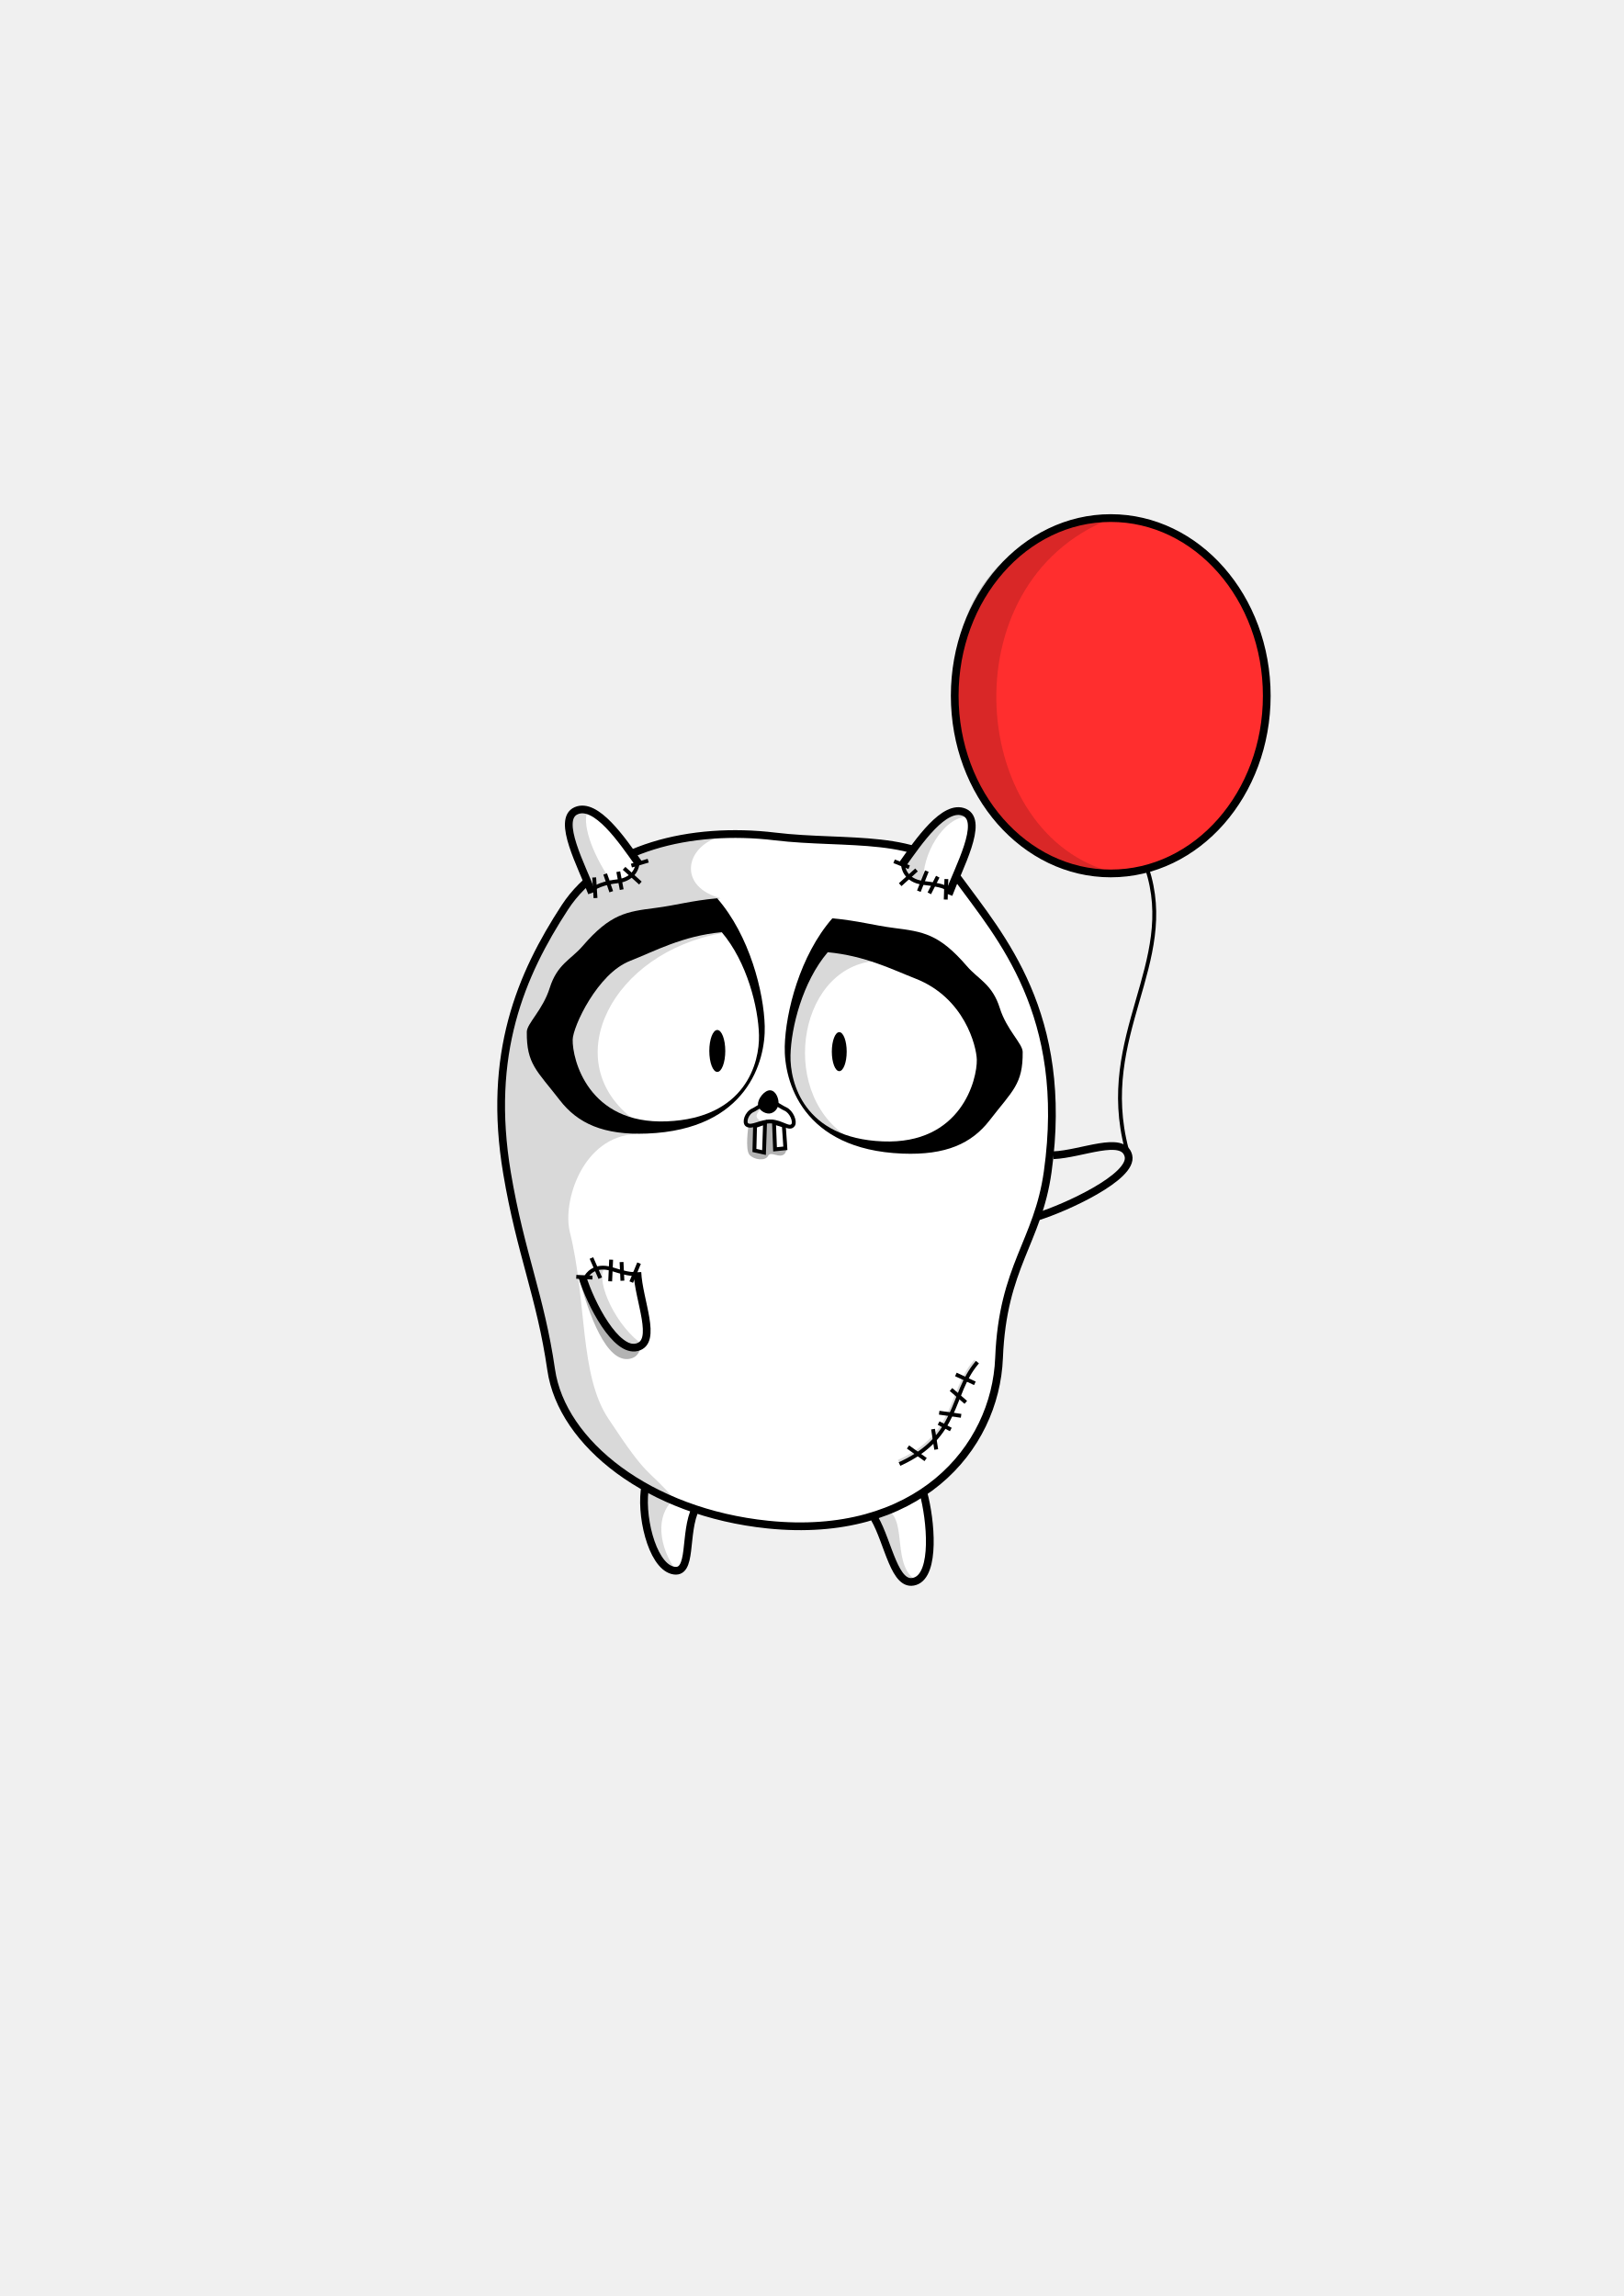
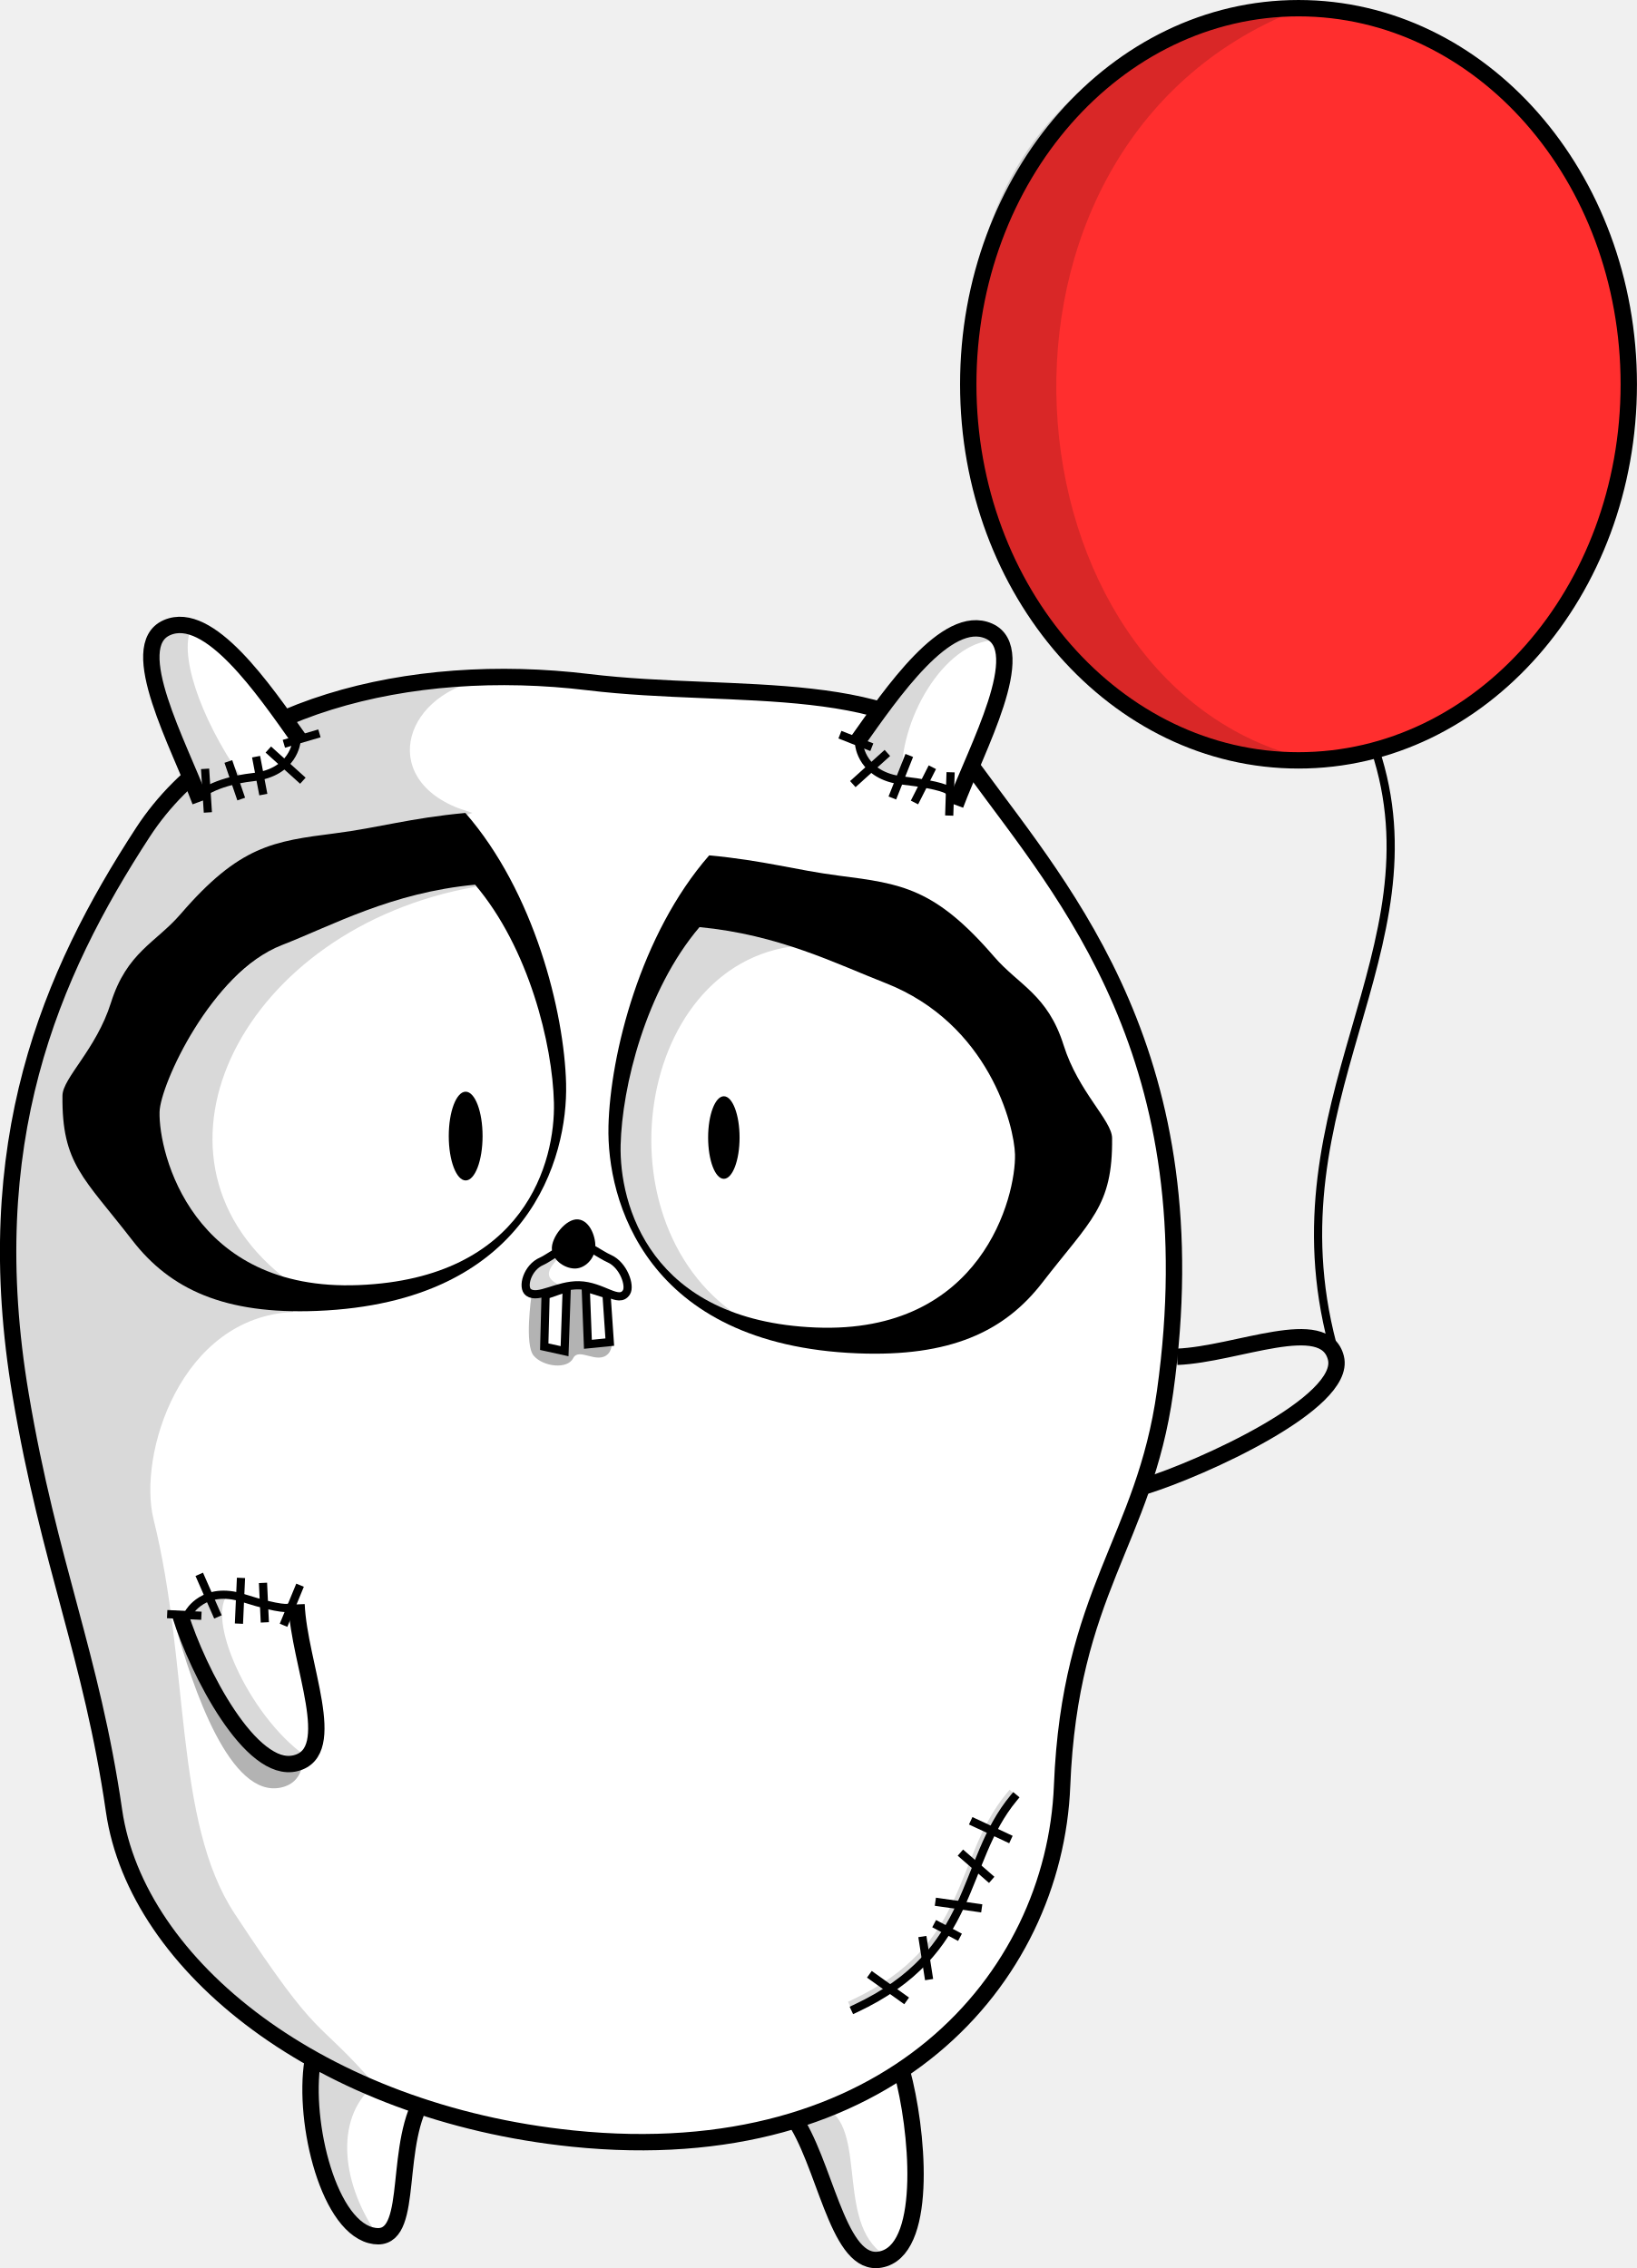
- <svg xmlns="http://www.w3.org/2000/svg" width="210mm" height="297mm" viewBox="0 0 210 297" version="1.1" id="svg8">
+ <svg xmlns="http://www.w3.org/2000/svg" width="100.018mm" height="138.61mm" viewBox="0 0 100.018 138.61" version="1.1" id="svg8">
  <defs id="defs2" />
-   <g id="layer1">
-     <path style="fill:#ffffff;stroke:#000000;stroke-width:1;stroke-linecap:butt;stroke-linejoin:miter;stroke-miterlimit:4;stroke-dasharray:none;stroke-opacity:1;fill-opacity:1" d="m 119.428,193.11 c 0.956,3.513 1.601,10.539 -1.069,11.433 -2.67,0.894 -3.427,-4.979 -5.267,-8.15" id="path4663-6" />
-     <path style="fill:#ffffff;stroke:#000000;stroke-width:1;stroke-linecap:butt;stroke-linejoin:miter;stroke-miterlimit:4;stroke-dasharray:none;stroke-opacity:1;fill-opacity:1" d="m 83.478,192.147 c -0.739,3.565 0.764,10.244 3.483,10.973 2.72,0.729 1.399,-4.806 3.042,-8.084" id="path4663-6-0" />
+   <g id="layer1" transform="translate(-64.31772,-66.51457)">
+     <path style="fill:#ffffff;fill-opacity:1;stroke:#000000;stroke-width:1;stroke-linecap:butt;stroke-linejoin:miter;stroke-miterlimit:4;stroke-dasharray:none;stroke-opacity:1" d="m 119.428,193.11 c 0.956,3.513 1.601,10.539 -1.069,11.433 -2.67,0.894 -3.427,-4.979 -5.267,-8.15" id="path4663-6" />
+     <path style="fill:#ffffff;fill-opacity:1;stroke:#000000;stroke-width:1;stroke-linecap:butt;stroke-linejoin:miter;stroke-miterlimit:4;stroke-dasharray:none;stroke-opacity:1" d="m 83.478,192.147 c -0.739,3.565 0.764,10.244 3.483,10.973 2.72,0.729 1.399,-4.806 3.042,-8.084" id="path4663-6-0" />
    <path style="opacity:1;fill:#ffffff;fill-opacity:1;stroke:#000000;stroke-width:1;stroke-miterlimit:4;stroke-dasharray:none;stroke-opacity:1" d="m 135.504,151.574 c -1.273,9.114 -5.819,12.21 -6.292,24.071 -0.473,11.861 -10.667,23.548 -29.899,21.57 -15.337,-1.577 -26.646,-10.497 -28.027,-20.028 -1.382,-9.532 -3.958,-15.034 -5.707,-25.423 -2.595,-15.416 1.795,-25.673 7.476,-34.391 5.011,-7.689 16.267,-10.493 27.203,-9.17 9.098,1.101 19.299,-0.531 23.672,5.473 5.444,7.474 14.424,17.495 11.574,37.9 z" id="path4623" />
    <path style="fill:none;stroke:#000000;stroke-width:0.5;stroke-linecap:butt;stroke-linejoin:miter;stroke-miterlimit:4;stroke-dasharray:none;stroke-opacity:1" d="m 102.589,145.501 c -0.468,0.722 -1.455,-0.404 -2.895,-0.437 -1.311,-0.03 -2.485,0.86 -3.081,0.437 -0.416,-0.295 -0.086,-1.527 0.801,-1.904 0.436,-0.185 1.393,-0.993 2.206,-0.99 0.741,0.003 1.289,0.547 1.93,0.832 0.862,0.384 1.303,1.655 1.039,2.062 z" id="path4519" />
    <path style="opacity:0.3;fill:#000000;fill-opacity:1;stroke:none;stroke-width:0.265px;stroke-linecap:butt;stroke-linejoin:miter;stroke-opacity:1" d="m 96.793,145.693 c 0,0 -0.448,3.006 0.138,3.682 0.587,0.675 2.056,0.843 2.408,0.147 0.352,-0.696 1.477,0.416 2.14,-0.272 0.663,-0.688 -0.104,-3.642 -0.104,-3.642 0,0 -1.372,-0.744 -1.901,-0.567 -0.529,0.177 -2.214,0.619 -2.682,0.652 z" id="path4550" />
-     <path style="fill:#ffffff;stroke:#000000;stroke-width:0.5;stroke-linecap:butt;stroke-linejoin:miter;stroke-miterlimit:4;stroke-dasharray:none;stroke-opacity:1;fill-opacity:1" d="m 97.653,145.666 -0.082,3.152 1.242,0.275 0.134,-3.875 z" id="path4523" />
-     <path style="fill:#ffffff;stroke:#000000;stroke-width:0.5;stroke-linecap:butt;stroke-linejoin:miter;stroke-miterlimit:4;stroke-dasharray:none;stroke-opacity:1;fill-opacity:1" d="m 101.375,145.608 0.2,2.93 -1.336,0.134 -0.134,-3.464 z" id="path4523-2" />
+     <path style="fill:#ffffff;fill-opacity:1;stroke:#000000;stroke-width:0.5;stroke-linecap:butt;stroke-linejoin:miter;stroke-miterlimit:4;stroke-dasharray:none;stroke-opacity:1" d="m 97.653,145.666 -0.082,3.152 1.242,0.275 0.134,-3.875 z" id="path4523" />
+     <path style="fill:#ffffff;fill-opacity:1;stroke:#000000;stroke-width:0.5;stroke-linecap:butt;stroke-linejoin:miter;stroke-miterlimit:4;stroke-dasharray:none;stroke-opacity:1" d="m 101.375,145.608 0.2,2.93 -1.336,0.134 -0.134,-3.464 z" id="path4523-2" />
    <path style="fill:#000000;fill-opacity:1;stroke:none;stroke-width:1.26;stroke-linecap:butt;stroke-linejoin:miter;stroke-miterlimit:4;stroke-dasharray:none;stroke-opacity:1" d="m 101.494,135.362 c 0.109,-4.429 1.956,-11.762 6.155,-16.571 3.383,0.314 5.282,0.902 7.954,1.244 3.795,0.487 5.843,0.756 9.448,4.939 1.511,1.753 3.282,2.324 4.255,5.42 0.895,2.847 2.949,4.597 2.961,5.672 0.046,4.185 -1.31,5.011 -4.266,8.84 -2.322,3.007 -5.646,4.542 -11.281,4.319 -13.009,-0.516 -15.334,-9.435 -15.225,-13.864 z" id="path4502-5-4" />
    <path style="fill:#ffffff;fill-opacity:1;stroke:none;stroke-width:1;stroke-linecap:butt;stroke-linejoin:miter;stroke-miterlimit:4;stroke-dasharray:none;stroke-opacity:1" d="m 102.238,136.499 c 0.085,-3.561 1.531,-9.457 4.819,-13.324 4.848,0.462 8.324,2.23 11.348,3.413 6.348,2.482 7.886,8.751 7.929,10.478 0.063,2.524 -1.988,10.995 -12.174,10.58 -10.187,-0.415 -12.007,-7.586 -11.922,-11.147 z" id="path4502-3" />
    <ellipse style="opacity:1;fill:#000000;fill-opacity:1;stroke:none;stroke-width:1.695;stroke-miterlimit:4;stroke-dasharray:none;stroke-opacity:1" id="path4573-8" cx="108.545" cy="136.036" rx="0.961" ry="2.523" />
    <path style="fill:#000000;fill-opacity:1;stroke:none;stroke-width:1.26;stroke-linecap:butt;stroke-linejoin:miter;stroke-miterlimit:4;stroke-dasharray:none;stroke-opacity:1" d="m 98.907,132.769 c -0.109,-4.429 -1.956,-11.762 -6.155,-16.571 -3.383,0.314 -5.282,0.902 -7.954,1.244 -3.795,0.487 -5.843,0.756 -9.448,4.939 -1.511,1.753 -3.282,2.324 -4.255,5.42 -0.895,2.847 -2.949,4.597 -2.961,5.672 -0.046,4.185 1.31,5.011 4.266,8.84 2.322,3.007 5.646,4.542 11.281,4.319 13.009,-0.516 15.334,-9.435 15.225,-13.864 z" id="path4502-5-4-8" />
    <path style="fill:#ffffff;fill-opacity:1;stroke:none;stroke-width:1;stroke-linecap:butt;stroke-linejoin:miter;stroke-miterlimit:4;stroke-dasharray:none;stroke-opacity:1" d="m 98.163,133.906 c -0.085,-3.561 -1.531,-9.457 -4.819,-13.324 -5.123,0.489 -8.685,2.477 -11.816,3.697 -4.274,1.665 -7.419,8.512 -7.461,10.194 -0.063,2.524 1.988,10.995 12.174,10.58 10.187,-0.415 12.007,-7.586 11.922,-11.147 z" id="path4502-3-1" />
    <ellipse style="opacity:1;fill:#000000;fill-opacity:1;stroke:none;stroke-width:1.822;stroke-miterlimit:4;stroke-dasharray:none;stroke-opacity:1" id="path4573-8-3" cx="-92.77" cy="135.946" rx="1.033" ry="2.712" transform="scale(-1,1)" />
-     <path style="fill:#000000;stroke:none;stroke-width:0.265px;stroke-linecap:butt;stroke-linejoin:miter;stroke-opacity:1;fill-opacity:1" d="m 99.644,141.038 c -0.75,-0.072 -1.673,1.127 -1.606,1.843 0.066,0.716 0.873,1.195 1.465,1.158 0.591,-0.037 1.103,-0.583 1.181,-1.205 0.078,-0.622 -0.29,-1.723 -1.039,-1.795 z" id="path4611" />
+     <path style="fill:#000000;fill-opacity:1;stroke:none;stroke-width:0.265px;stroke-linecap:butt;stroke-linejoin:miter;stroke-opacity:1" d="m 99.644,141.038 c -0.75,-0.072 -1.673,1.127 -1.606,1.843 0.066,0.716 0.873,1.195 1.465,1.158 0.591,-0.037 1.103,-0.583 1.181,-1.205 0.078,-0.622 -0.29,-1.723 -1.039,-1.795 z" id="path4611" />
    <path style="opacity:0.15;fill:#000000;fill-opacity:1;stroke:#000000;stroke-width:0.265px;stroke-linecap:butt;stroke-linejoin:miter;stroke-opacity:1" d="m 93.344,120.583 c -14.256,2.515 -21.345,16.427 -11.835,24.049 -8.569,-3.844 -9.623,-10.69 -3.835,-17.154 5.788,-6.464 14.349,-6.758 15.67,-6.895 z" id="path4615" />
    <path style="opacity:0.15;fill:#000000;fill-opacity:1;stroke:#000000;stroke-width:0.265px;stroke-linecap:butt;stroke-linejoin:miter;stroke-opacity:1" d="m 113.004,124.189 c -10.264,1.064 -12.565,18.082 -2.752,23.408 -6.662,-2.201 -9.142,-8.746 -7.774,-14.591 1.368,-5.845 2.644,-7.466 4.578,-9.831 1.43,0.127 3.839,0.354 5.947,1.015 z" id="path4619" />
    <path style="opacity:0.15;fill:#000000;fill-opacity:1;stroke:none;stroke-width:0.265px;stroke-linecap:butt;stroke-linejoin:miter;stroke-opacity:1" d="m 98.723,142.986 c -0.423,0.761 -1.838,1.558 0.223,2.232 l -1.293,0.448 c 0,0 -0.734,0.16 -1.135,-0.208 -0.401,-0.367 0.234,-2.138 2.205,-2.472 z" id="path4621" />
    <path style="fill:none;stroke:#000000;stroke-width:0.5;stroke-linecap:square;stroke-linejoin:miter;stroke-miterlimit:4;stroke-dasharray:none;stroke-opacity:1" d="m 126.259,176.392 c -3.293,3.961 -2.21,9.392 -9.696,12.886" id="path4630" />
-     <path style="fill:none;stroke:#000000;stroke-width:0.5;stroke-linecap:square;stroke-linejoin:miter;stroke-opacity:1;stroke-miterlimit:4;stroke-dasharray:none" d="m 123.854,177.898 2.005,0.935" id="path4632" />
-     <path style="fill:none;stroke:#000000;stroke-width:0.5;stroke-linecap:square;stroke-linejoin:miter;stroke-opacity:1;stroke-miterlimit:4;stroke-dasharray:none" d="m 123.186,179.903 1.537,1.336" id="path4634" />
-     <path style="fill:none;stroke:#000000;stroke-width:0.5;stroke-linecap:square;stroke-linejoin:miter;stroke-opacity:1;stroke-miterlimit:4;stroke-dasharray:none" d="m 121.716,182.776 2.339,0.334" id="path4636" />
-     <path style="fill:none;stroke:#000000;stroke-width:0.5;stroke-linecap:square;stroke-linejoin:miter;stroke-opacity:1;stroke-miterlimit:4;stroke-dasharray:none" d="m 120.713,185.114 0.334,2.138" id="path4638" />
-     <path style="fill:none;stroke:#000000;stroke-width:0.5;stroke-linecap:square;stroke-linejoin:miter;stroke-opacity:1;stroke-miterlimit:4;stroke-dasharray:none" d="m 117.64,187.319 1.871,1.336" id="path4640" />
-     <path style="fill:none;stroke:#000000;stroke-width:0.5;stroke-linecap:square;stroke-linejoin:miter;stroke-opacity:1;stroke-miterlimit:4;stroke-dasharray:none" d="m 121.616,184.196 1.136,0.601" id="path4642" />
+     <path style="fill:none;stroke:#000000;stroke-width:0.5;stroke-linecap:square;stroke-linejoin:miter;stroke-miterlimit:4;stroke-dasharray:none;stroke-opacity:1" d="m 123.854,177.898 2.005,0.935" id="path4632" />
+     <path style="fill:none;stroke:#000000;stroke-width:0.5;stroke-linecap:square;stroke-linejoin:miter;stroke-miterlimit:4;stroke-dasharray:none;stroke-opacity:1" d="m 123.186,179.903 1.537,1.336" id="path4634" />
+     <path style="fill:none;stroke:#000000;stroke-width:0.5;stroke-linecap:square;stroke-linejoin:miter;stroke-miterlimit:4;stroke-dasharray:none;stroke-opacity:1" d="m 121.716,182.776 2.339,0.334" id="path4636" />
+     <path style="fill:none;stroke:#000000;stroke-width:0.5;stroke-linecap:square;stroke-linejoin:miter;stroke-miterlimit:4;stroke-dasharray:none;stroke-opacity:1" d="m 120.713,185.114 0.334,2.138" id="path4638" />
+     <path style="fill:none;stroke:#000000;stroke-width:0.5;stroke-linecap:square;stroke-linejoin:miter;stroke-miterlimit:4;stroke-dasharray:none;stroke-opacity:1" d="m 117.64,187.319 1.871,1.336" id="path4640" />
+     <path style="fill:none;stroke:#000000;stroke-width:0.5;stroke-linecap:square;stroke-linejoin:miter;stroke-miterlimit:4;stroke-dasharray:none;stroke-opacity:1" d="m 121.616,184.196 1.136,0.601" id="path4642" />
    <path style="opacity:0.15;fill:#000000;fill-opacity:1;stroke:#000000;stroke-width:0.265px;stroke-linecap:butt;stroke-linejoin:miter;stroke-opacity:1" d="m 93.738,107.917 c -5.152,1.074 -6.424,6.546 -0.986,8.281 l -11.771,3.814 c 0,0 -4.441,3.685 -5.481,6.898 -1.039,3.213 -6.426,5.386 -4.536,9.449 0.091,6.849 5.475,7.873 11.245,10.205 -6.986,0.33 -9.632,8.837 -8.637,12.838 2.216,8.912 1.227,18.449 4.96,24.122 5.385,8.183 4.821,6.158 8.59,10.477 0,0 -6.709,-2.882 -8.741,-5.197 -2.032,-2.315 -5.717,-4.394 -7.087,-11.717 -1.37,-7.323 -5.717,-24.616 -5.764,-26.033 -0.047,-1.417 -2.693,-10.489 1.465,-21.356 4.158,-10.867 8.41,-16.584 12.473,-18.143 4.063,-1.559 7.276,-3.874 14.269,-3.638 z" id="path4644" />
    <path style="fill:#ffffff;fill-opacity:1;stroke:none;stroke-width:0.265px;stroke-linecap:butt;stroke-linejoin:miter;stroke-opacity:1" d="m 82.117,111.14 c 0.832,3.14 -3.301,2.805 -5.713,3.675 0,0 -2.673,-5.579 -2.74,-6.582 -0.067,-1.002 -0.768,-5.546 4.276,-2.372 3.489,3.952 4.132,5.301 4.176,5.279 z" id="path4680-4" />
-     <path style="fill:#ffffff;stroke:none;stroke-width:0.265px;stroke-linecap:butt;stroke-linejoin:miter;stroke-opacity:1;fill-opacity:1" d="m 117.131,111.348 5.713,3.675 c 0,0 2.673,-5.579 2.74,-6.582 0.067,-1.002 0.768,-5.546 -4.276,-2.372 -3.489,3.952 -4.132,5.301 -4.176,5.279 z" id="path4680" />
+     <path style="fill:#ffffff;fill-opacity:1;stroke:none;stroke-width:0.265px;stroke-linecap:butt;stroke-linejoin:miter;stroke-opacity:1" d="m 117.131,111.348 5.713,3.675 c 0,0 2.673,-5.579 2.74,-6.582 0.067,-1.002 0.768,-5.546 -4.276,-2.372 -3.489,3.952 -4.132,5.301 -4.176,5.279 z" id="path4680" />
    <path style="fill:none;stroke:#000000;stroke-width:1;stroke-linecap:butt;stroke-linejoin:miter;stroke-miterlimit:4;stroke-dasharray:none;stroke-opacity:1" d="m 122.696,115.706 c 1.27,-3.412 4.616,-9.492 2.038,-10.624 -2.578,-1.132 -5.932,3.79 -8.052,6.782" id="path4663" />
    <path style="fill:none;stroke:#000000;stroke-width:0.5;stroke-linecap:square;stroke-linejoin:miter;stroke-miterlimit:4;stroke-dasharray:none;stroke-opacity:1" d="m 122.252,114.82 c 0,0 -0.301,-0.319 -2.791,-0.604 -2.49,-0.285 -2.646,-2.178 -2.646,-2.178" id="path4682" />
    <path style="fill:none;stroke:#000000;stroke-width:0.5;stroke-linecap:butt;stroke-linejoin:miter;stroke-miterlimit:4;stroke-dasharray:none;stroke-opacity:1" d="m 118.536,112.531 -2.111,1.905" id="path4684" />
    <path style="fill:none;stroke:#000000;stroke-width:0.5;stroke-linecap:butt;stroke-linejoin:miter;stroke-miterlimit:4;stroke-dasharray:none;stroke-opacity:1" d="m 119.874,112.684 -1.034,2.6" id="path4688" />
    <path style="fill:none;stroke:#000000;stroke-width:0.5;stroke-linecap:butt;stroke-linejoin:miter;stroke-miterlimit:4;stroke-dasharray:none;stroke-opacity:1" d="m 121.285,113.404 -1.093,2.155" id="path4690" />
    <path style="fill:none;stroke:#000000;stroke-width:0.5;stroke-linecap:butt;stroke-linejoin:miter;stroke-miterlimit:4;stroke-dasharray:none;stroke-opacity:1" d="m 122.4,113.712 -0.085,2.647" id="path4692" />
    <path style="fill:none;stroke:#000000;stroke-width:0.5;stroke-linecap:butt;stroke-linejoin:miter;stroke-miterlimit:4;stroke-dasharray:none;stroke-opacity:1" d="m 115.637,111.414 1.949,0.768" id="path4694" />
    <path style="fill:none;stroke:#000000;stroke-width:1;stroke-linecap:butt;stroke-linejoin:miter;stroke-miterlimit:4;stroke-dasharray:none;stroke-opacity:1" d="m 76.552,115.498 c -1.27,-3.412 -4.616,-9.492 -2.038,-10.624 2.578,-1.132 5.932,3.79 8.052,6.782" id="path4663-0" />
    <path style="fill:none;stroke:#000000;stroke-width:0.5;stroke-linecap:square;stroke-linejoin:miter;stroke-miterlimit:4;stroke-dasharray:none;stroke-opacity:1" d="m 76.445,115.181 c 0,0 0.851,-0.888 3.342,-1.173 2.49,-0.285 2.646,-2.178 2.646,-2.178" id="path4682-4" />
    <path style="fill:none;stroke:#000000;stroke-width:0.5;stroke-linecap:butt;stroke-linejoin:miter;stroke-miterlimit:4;stroke-dasharray:none;stroke-opacity:1" d="m 80.712,112.323 2.111,1.905" id="path4684-8" />
    <path style="fill:none;stroke:#000000;stroke-width:0.5;stroke-linecap:butt;stroke-linejoin:miter;stroke-miterlimit:4;stroke-dasharray:none;stroke-opacity:1" d="m 79.964,112.759 0.443,2.317" id="path4688-6" />
    <path style="fill:none;stroke:#000000;stroke-width:0.5;stroke-linecap:butt;stroke-linejoin:miter;stroke-miterlimit:4;stroke-dasharray:none;stroke-opacity:1" d="m 78.27,113.053 0.786,2.296" id="path4690-0" />
    <path style="fill:none;stroke:#000000;stroke-width:0.5;stroke-linecap:butt;stroke-linejoin:miter;stroke-miterlimit:4;stroke-dasharray:none;stroke-opacity:1" d="m 76.848,113.503 0.17,2.664" id="path4692-0" />
    <path style="fill:none;stroke:#000000;stroke-width:0.5;stroke-linecap:butt;stroke-linejoin:miter;stroke-miterlimit:4;stroke-dasharray:none;stroke-opacity:1" d="m 83.835,111.335 -2.173,0.638" id="path4694-2" />
    <path style="opacity:0.15;fill:#000000;fill-opacity:1;stroke:none;stroke-width:0.265px;stroke-linecap:butt;stroke-linejoin:miter;stroke-opacity:1" d="m 79.061,114.01 c -2.601,-3.745 -3.884,-7.729 -2.993,-9.211 0,0 -3.85,-1.061 -1.937,4.772 1.512,4.63 2.273,5.243 2.273,5.243 z" id="path4732" />
    <path style="opacity:0.15;fill:#000000;fill-opacity:1;stroke:#000000;stroke-width:0.265px;stroke-linecap:butt;stroke-linejoin:miter;stroke-opacity:1" d="m 119.299,114.154 c -0.235,-3.562 2.557,-8.52 5.764,-8.646 0,0 -2.581,-1.348 -5.481,2.504 l -2.9,3.853 c 0,0 0.8,2.557 2.617,2.29 z" id="path4734" />
    <path style="opacity:0.15;fill:#000000;fill-opacity:1;stroke:none;stroke-width:0.265px;stroke-linecap:butt;stroke-linejoin:miter;stroke-opacity:1" d="m 87.572,203.38 c -2.44,-3.309 -2.82,-7.383 -0.449,-9.379 l -3.646,-1.855 c 0,0 -0.394,8.824 4.095,11.233 z" id="path4769" />
    <path style="opacity:0.15;fill:#000000;fill-opacity:1;stroke:none;stroke-width:0.265px;stroke-linecap:butt;stroke-linejoin:miter;stroke-opacity:1" d="m 118.634,204.491 c -3.316,-1.72 -1.304,-7.657 -3.741,-9.077 l -1.801,0.979 c 0,0 3.505,10.437 5.543,8.098 z" id="path4771" />
    <path style="fill:none;stroke:#000000;stroke-width:1;stroke-linecap:butt;stroke-linejoin:miter;stroke-miterlimit:4;stroke-dasharray:none;stroke-opacity:1" d="m 134.262,157.346 c 3.478,-1.078 12.359,-5.103 11.681,-7.836 -0.677,-2.733 -6.041,-0.222 -9.704,-0.074" id="path4663-6-9" />
    <path style="opacity:0.3;fill:#000000;fill-opacity:1;stroke:none;stroke-width:1.137;stroke-linecap:butt;stroke-linejoin:miter;stroke-miterlimit:4;stroke-dasharray:none;stroke-opacity:1" d="m 74.959,165.576 c 1.157,4.214 3.43,10.869 6.534,10.183 3.104,-0.686 0.035,-6.662 -0.13,-11.103" id="path4663-6-9-6-9" />
    <path style="fill:#ffffff;fill-opacity:1;stroke:#000000;stroke-width:1;stroke-linecap:butt;stroke-linejoin:miter;stroke-miterlimit:4;stroke-dasharray:none;stroke-opacity:1" d="m 75.329,165.211 c 1.084,3.476 4.32,9.745 7.052,9.062 2.732,-0.683 0.21,-6.041 0.055,-9.704" id="path4663-6-9-6" />
    <path style="fill:none;stroke:#000000;stroke-width:0.5;stroke-linecap:square;stroke-linejoin:miter;stroke-miterlimit:4;stroke-dasharray:none;stroke-opacity:1" d="m 81.962,164.773 c 0,0 -0.405,0.167 -2.793,-0.596 -2.388,-0.763 -3.307,0.9 -3.307,0.9" id="path4682-7" />
    <path style="fill:none;stroke:#000000;stroke-width:0.5;stroke-linecap:butt;stroke-linejoin:miter;stroke-miterlimit:4;stroke-dasharray:none;stroke-opacity:1" d="m 77.634,165.334 -1.142,-2.604" id="path4684-6" />
    <path style="fill:none;stroke:#000000;stroke-width:0.5;stroke-linecap:butt;stroke-linejoin:miter;stroke-miterlimit:4;stroke-dasharray:none;stroke-opacity:1" d="m 78.917,165.744 0.125,-2.796" id="path4688-3" />
    <path style="fill:none;stroke:#000000;stroke-width:0.5;stroke-linecap:butt;stroke-linejoin:miter;stroke-miterlimit:4;stroke-dasharray:none;stroke-opacity:1" d="m 80.499,165.667 -0.112,-2.413" id="path4690-8" />
    <path style="fill:none;stroke:#000000;stroke-width:0.5;stroke-linecap:butt;stroke-linejoin:miter;stroke-miterlimit:4;stroke-dasharray:none;stroke-opacity:1" d="m 81.642,165.844 1.009,-2.449" id="path4692-1" />
    <path style="fill:none;stroke:#000000;stroke-width:0.5;stroke-linecap:butt;stroke-linejoin:miter;stroke-miterlimit:4;stroke-dasharray:none;stroke-opacity:1" d="m 74.532,165.162 2.092,0.1" id="path4694-9" />
    <ellipse style="opacity:1;fill:#ff2e2e;fill-opacity:1;stroke:#000000;stroke-width:1;stroke-miterlimit:4;stroke-dasharray:none;stroke-opacity:1" id="path4597" cx="143.657" cy="90" rx="20.179" ry="22.985" />
    <path style="fill:none;stroke:#000000;stroke-width:0.5;stroke-linecap:butt;stroke-linejoin:miter;stroke-miterlimit:4;stroke-dasharray:none;stroke-opacity:1" d="m 145.727,148.661 c -3.891,-14.753 6.692,-24.095 2.607,-36.344" id="path4599" />
    <path style="opacity:0.15;fill:#000000;fill-opacity:1;stroke:#000000;stroke-width:0.265px;stroke-linecap:butt;stroke-linejoin:miter;stroke-opacity:1" d="m 143.536,67.001 c -21.298,8.371 -18.321,41.518 0.614,46.019 0,0 -19.496,0.842 -20.552,-22.253 -1.039,-22.726 19.371,-23.907 19.938,-23.765 z" id="path4601" />
    <path style="opacity:0.15;fill:none;fill-opacity:1;stroke:#000000;stroke-width:0.494;stroke-linecap:square;stroke-linejoin:miter;stroke-miterlimit:4;stroke-dasharray:none;stroke-opacity:1" d="m 126.033,176.246 c -3.253,3.912 -2.183,9.277 -9.576,12.727" id="path4630-3" />
    <path style="opacity:0.15;fill:#000000;fill-opacity:1;stroke:none;stroke-width:0.265px;stroke-linecap:butt;stroke-linejoin:miter;stroke-opacity:1" d="m 78.175,164.023 c -1.216,1.737 1.58,7.727 5.079,9.993 0,0 -4.134,-0.024 -5.835,-3.827 -1.701,-3.803 -2.063,-4.832 -1.948,-4.505 l 0.696,-0.999 z" id="path4618" />
  </g>
</svg>
